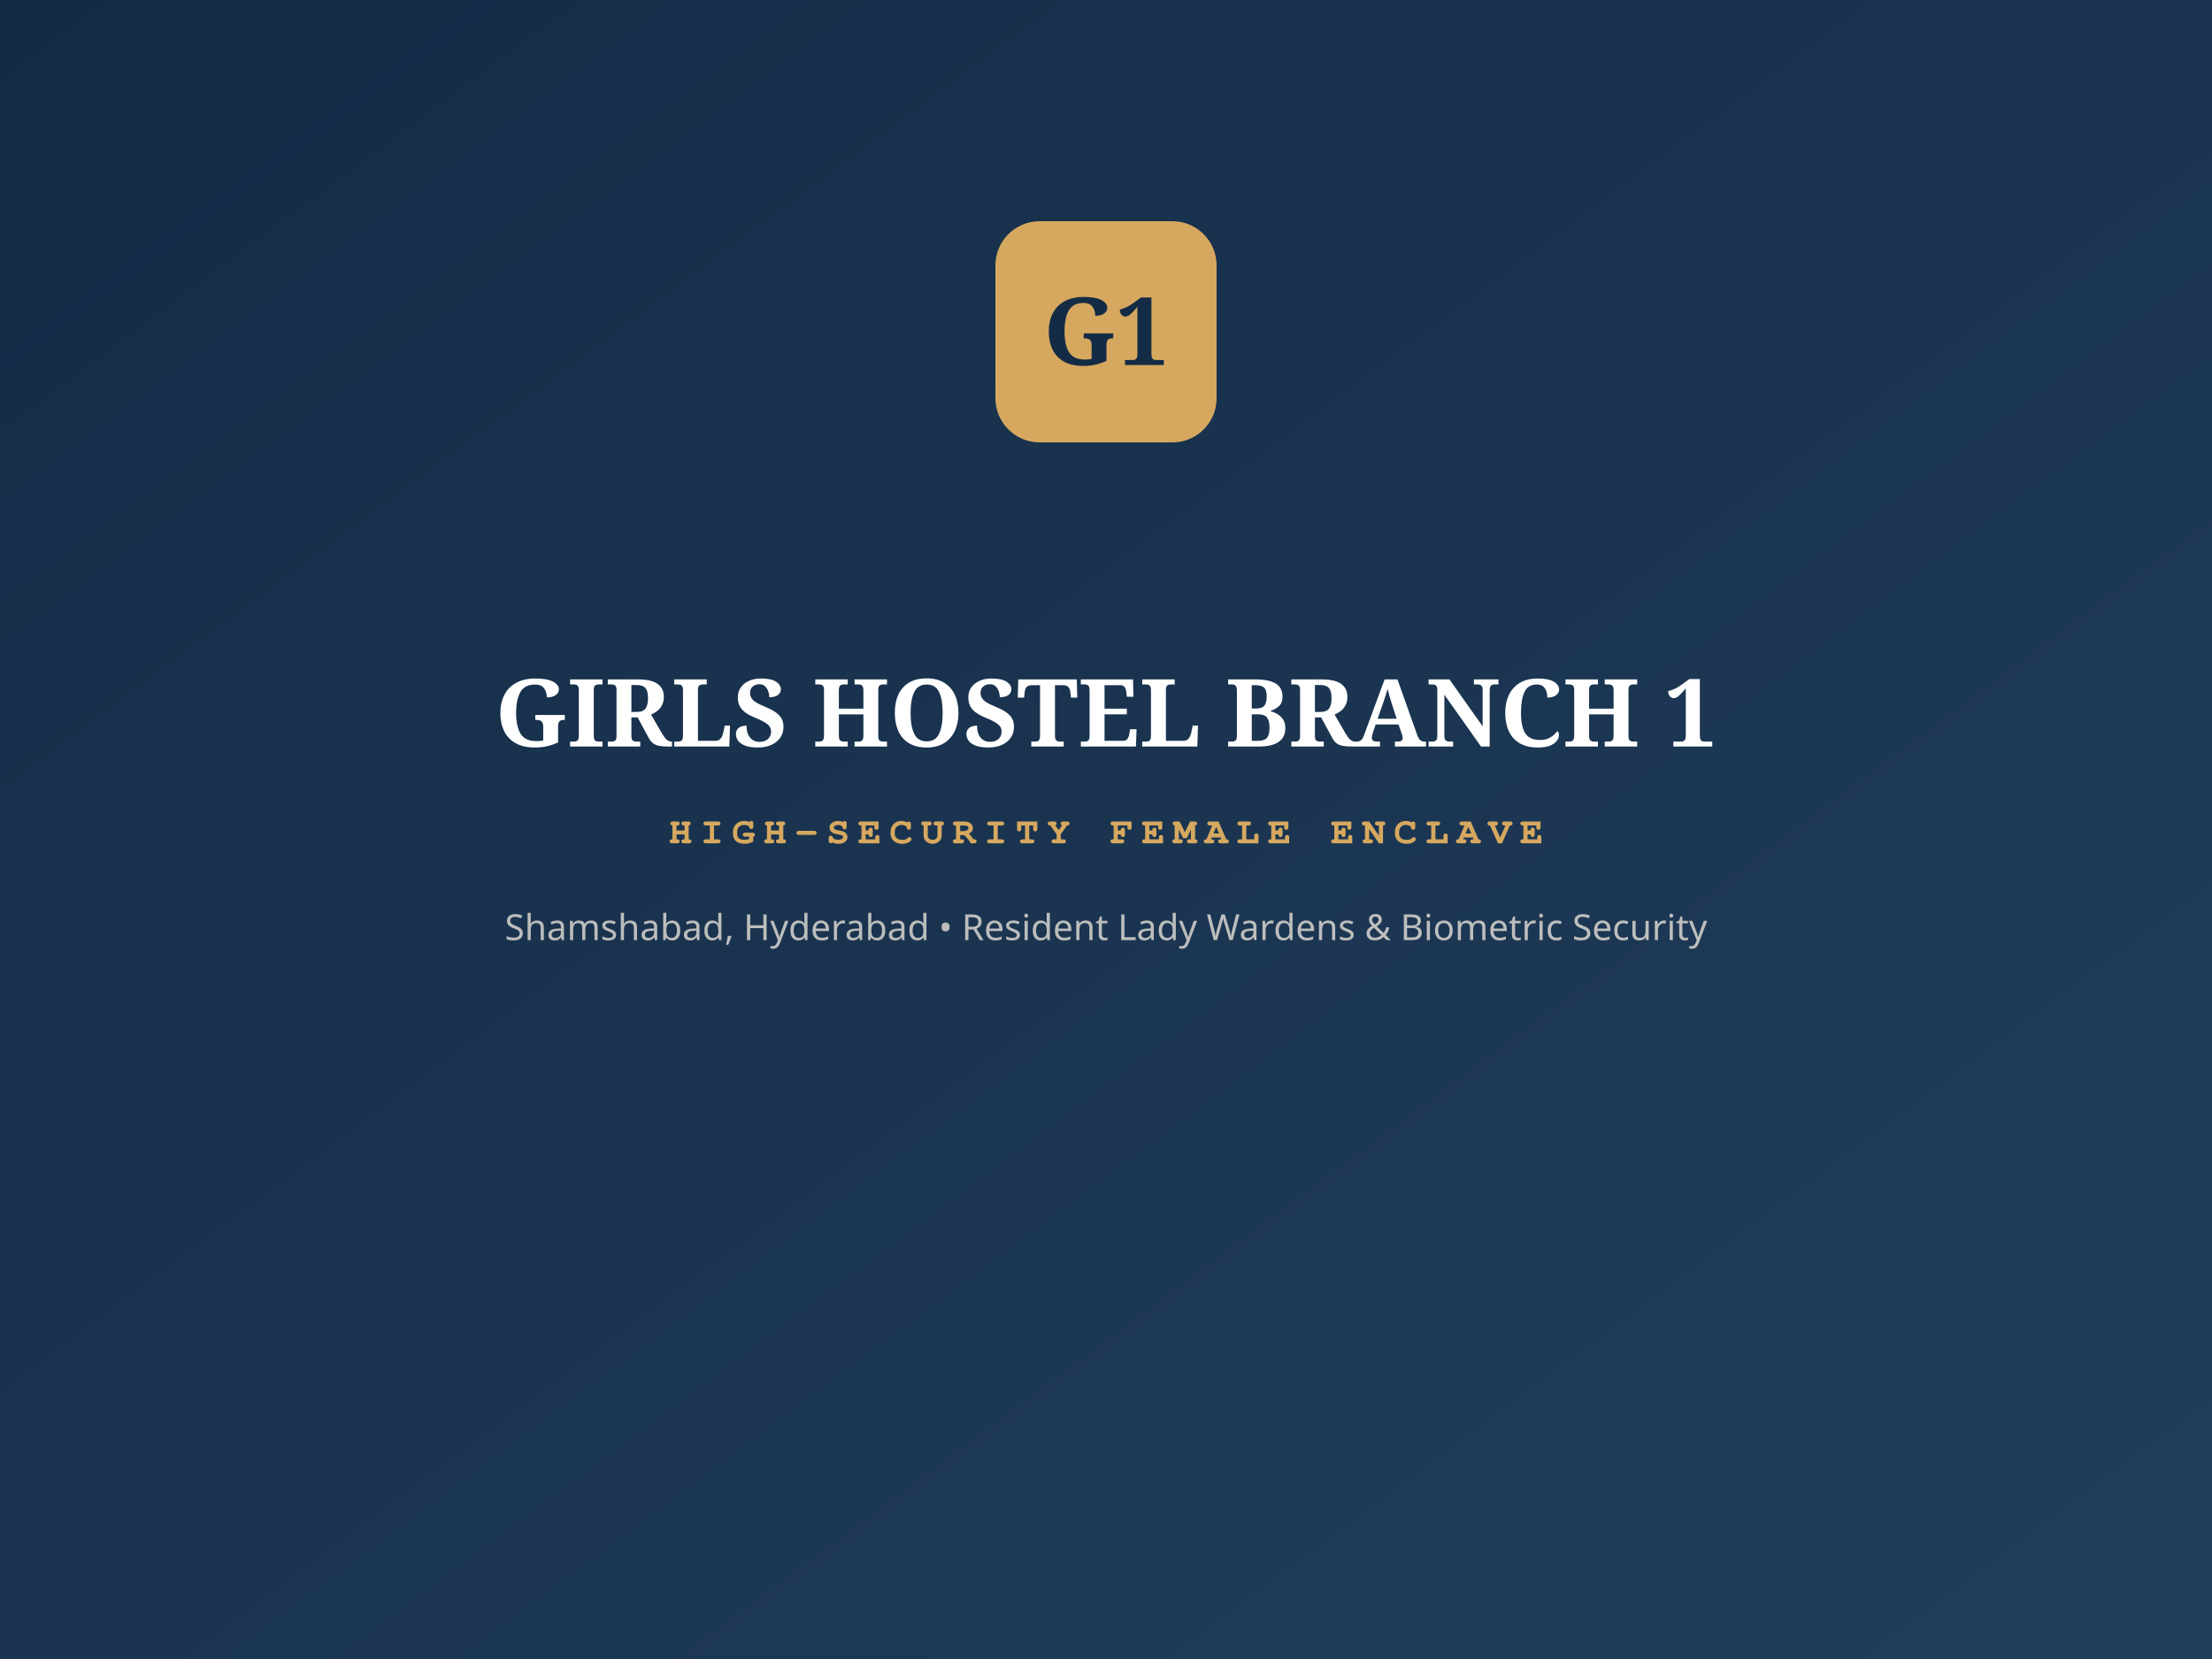
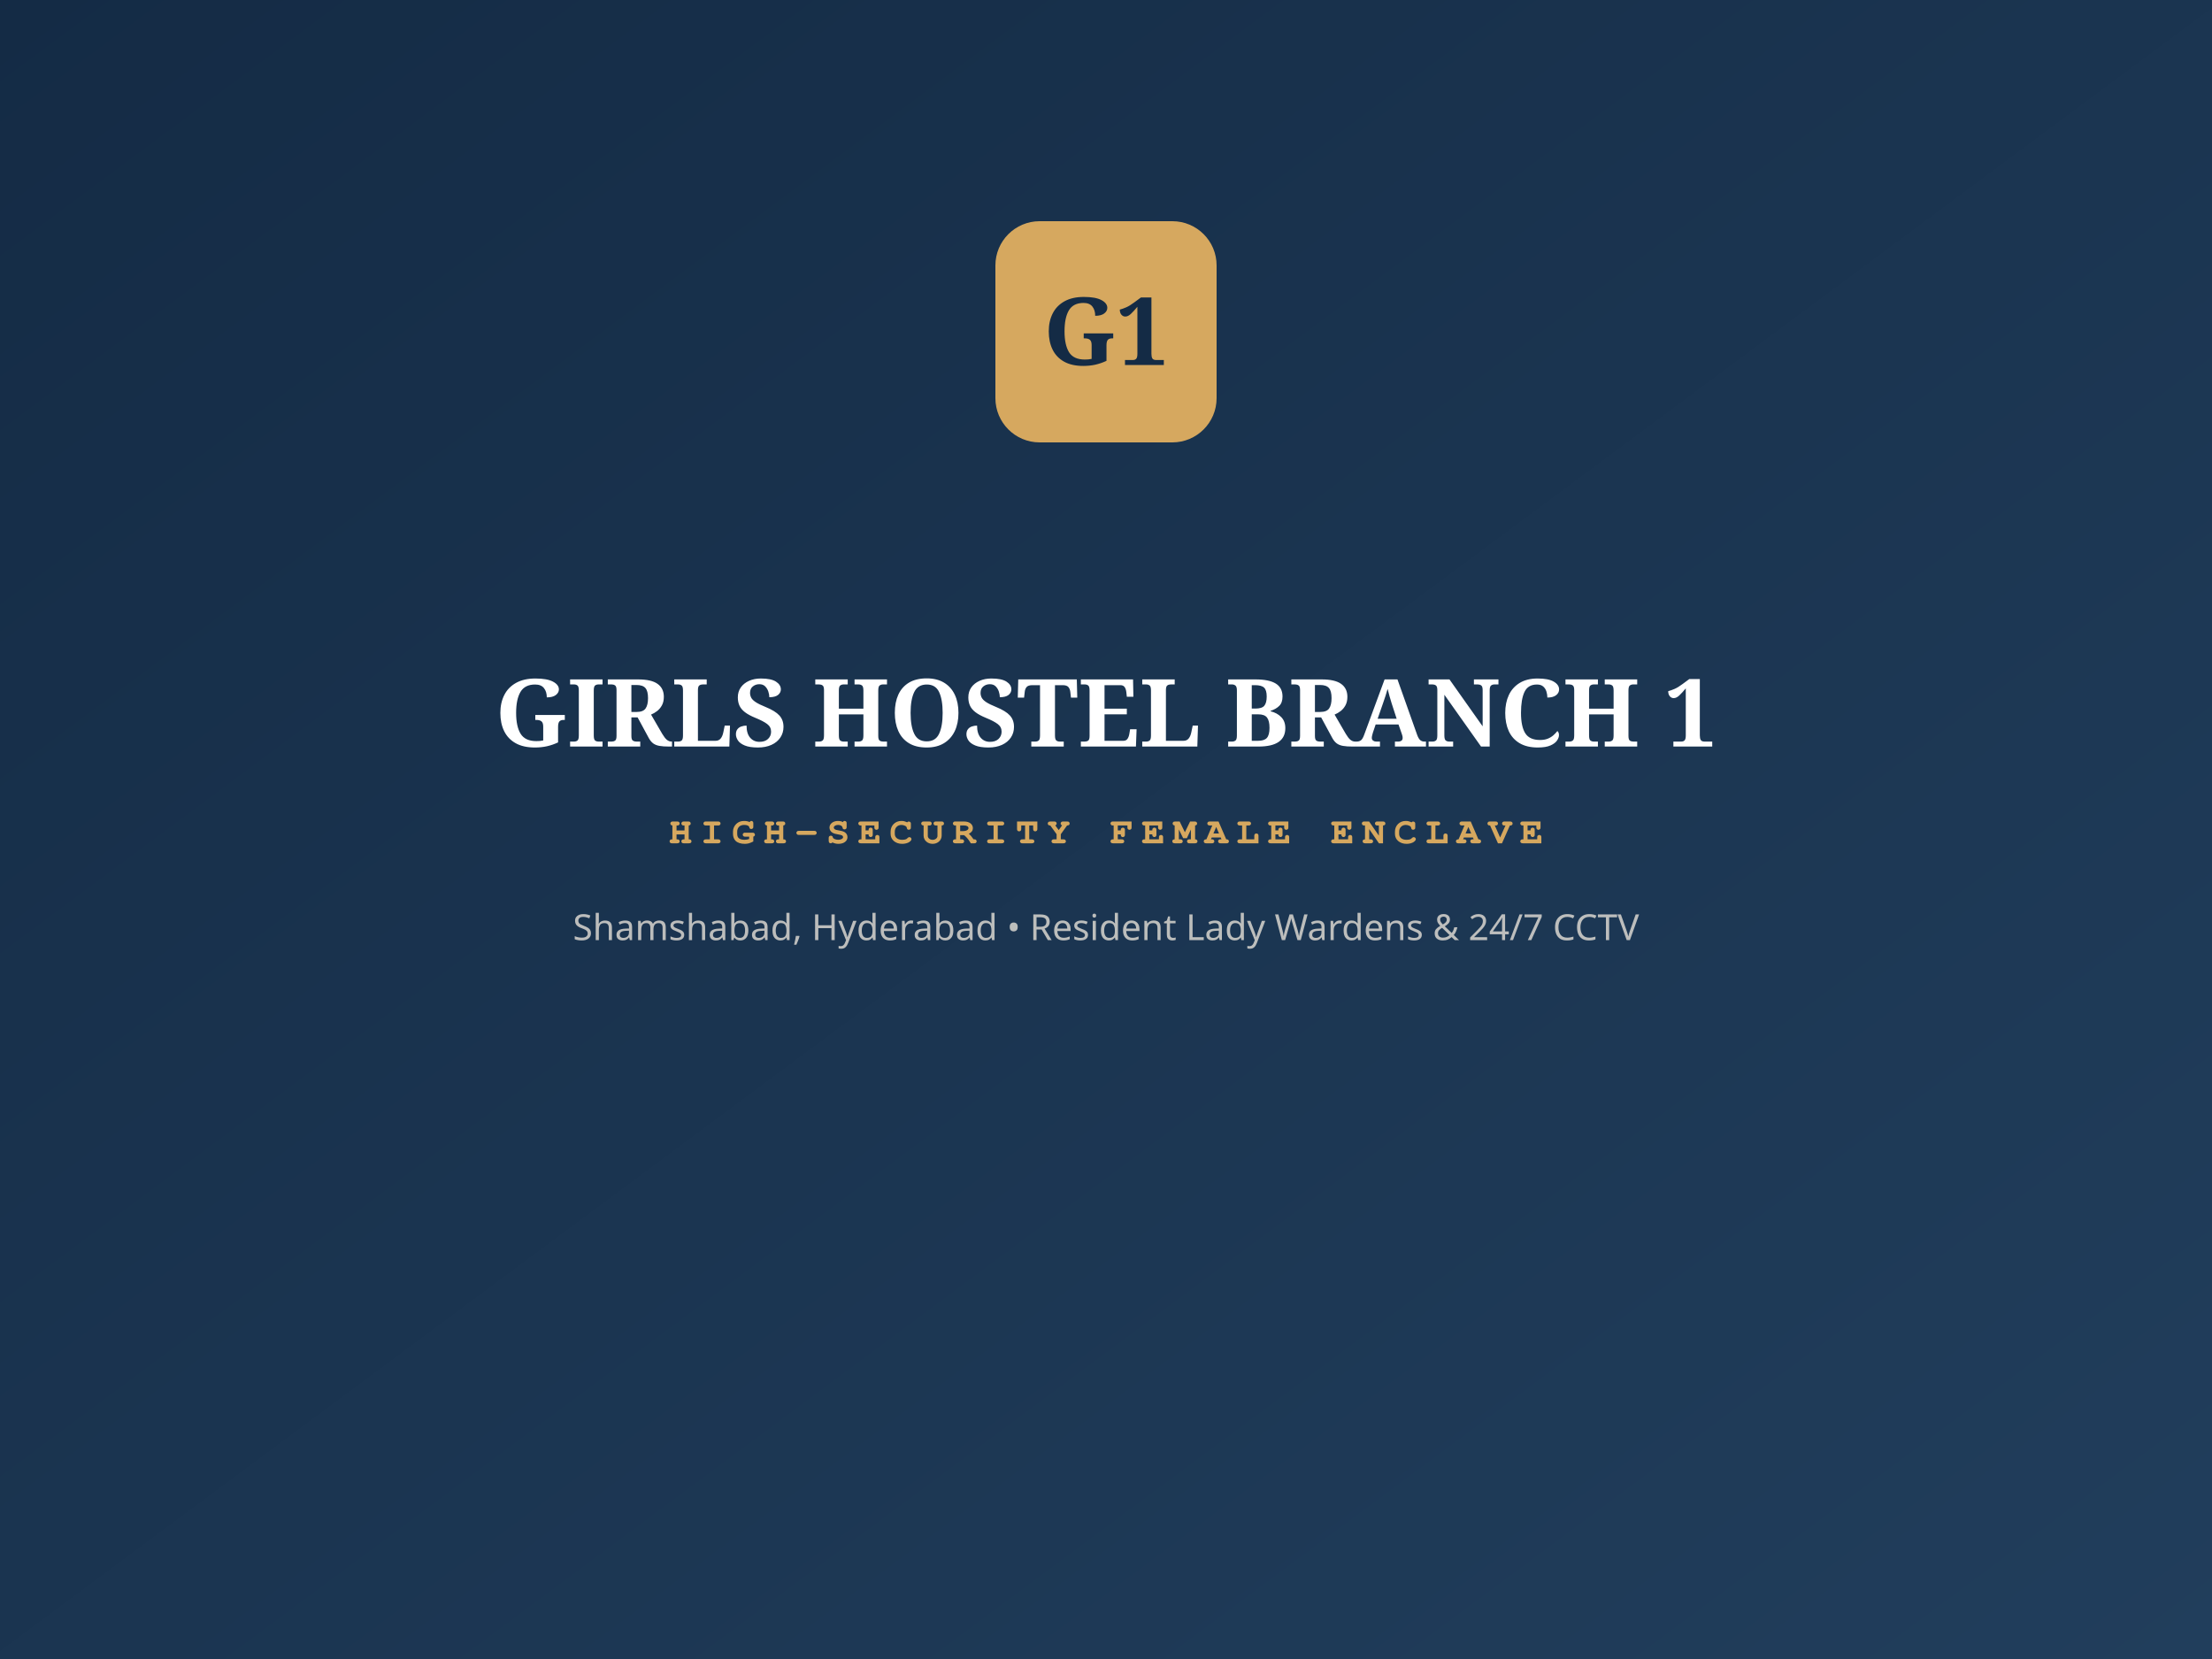
<svg xmlns="http://www.w3.org/2000/svg" viewBox="0 0 800 600" width="100%" height="100%">
  <defs>
    <linearGradient id="bg5" x1="0%" y1="0%" x2="100%" y2="100%">
      <stop offset="0%" stop-color="#142B45" />
      <stop offset="100%" stop-color="#213E5C" />
    </linearGradient>
  </defs>
  <rect width="800" height="600" fill="url(#bg5)" />
  <g text-anchor="middle">
    <rect x="360" y="80" width="80" height="80" rx="16" fill="#D6A85F" />
    <text x="400" y="132" font-family="Georgia, serif" font-size="34" font-weight="bold" fill="#142B45">G1</text>
    <text x="400" y="270" font-family="Georgia, serif" font-size="34" font-weight="bold" fill="#FFFFFF">GIRLS HOSTEL BRANCH 1</text>
    <text x="400" y="305" font-family="Courier, monospace" font-size="14" font-weight="bold" fill="#D6A85F" letter-spacing="3">HIGH-SECURITY FEMALE ENCLAVE</text>
-     <text x="400" y="340" font-family="sans-serif" font-size="13" fill="#E5E0D7" opacity="0.8">Shamshabad, Hyderabad • Resident Lady Wardens &amp; Biometric Security</text>
+     <text x="400" y="340" font-family="sans-serif" font-size="13" fill="#E5E0D7" opacity="0.8">Shamshabad, Hyderabad • Resident Lady Wardens &amp; 24/7 CCTV</text>
  </g>
</svg>
